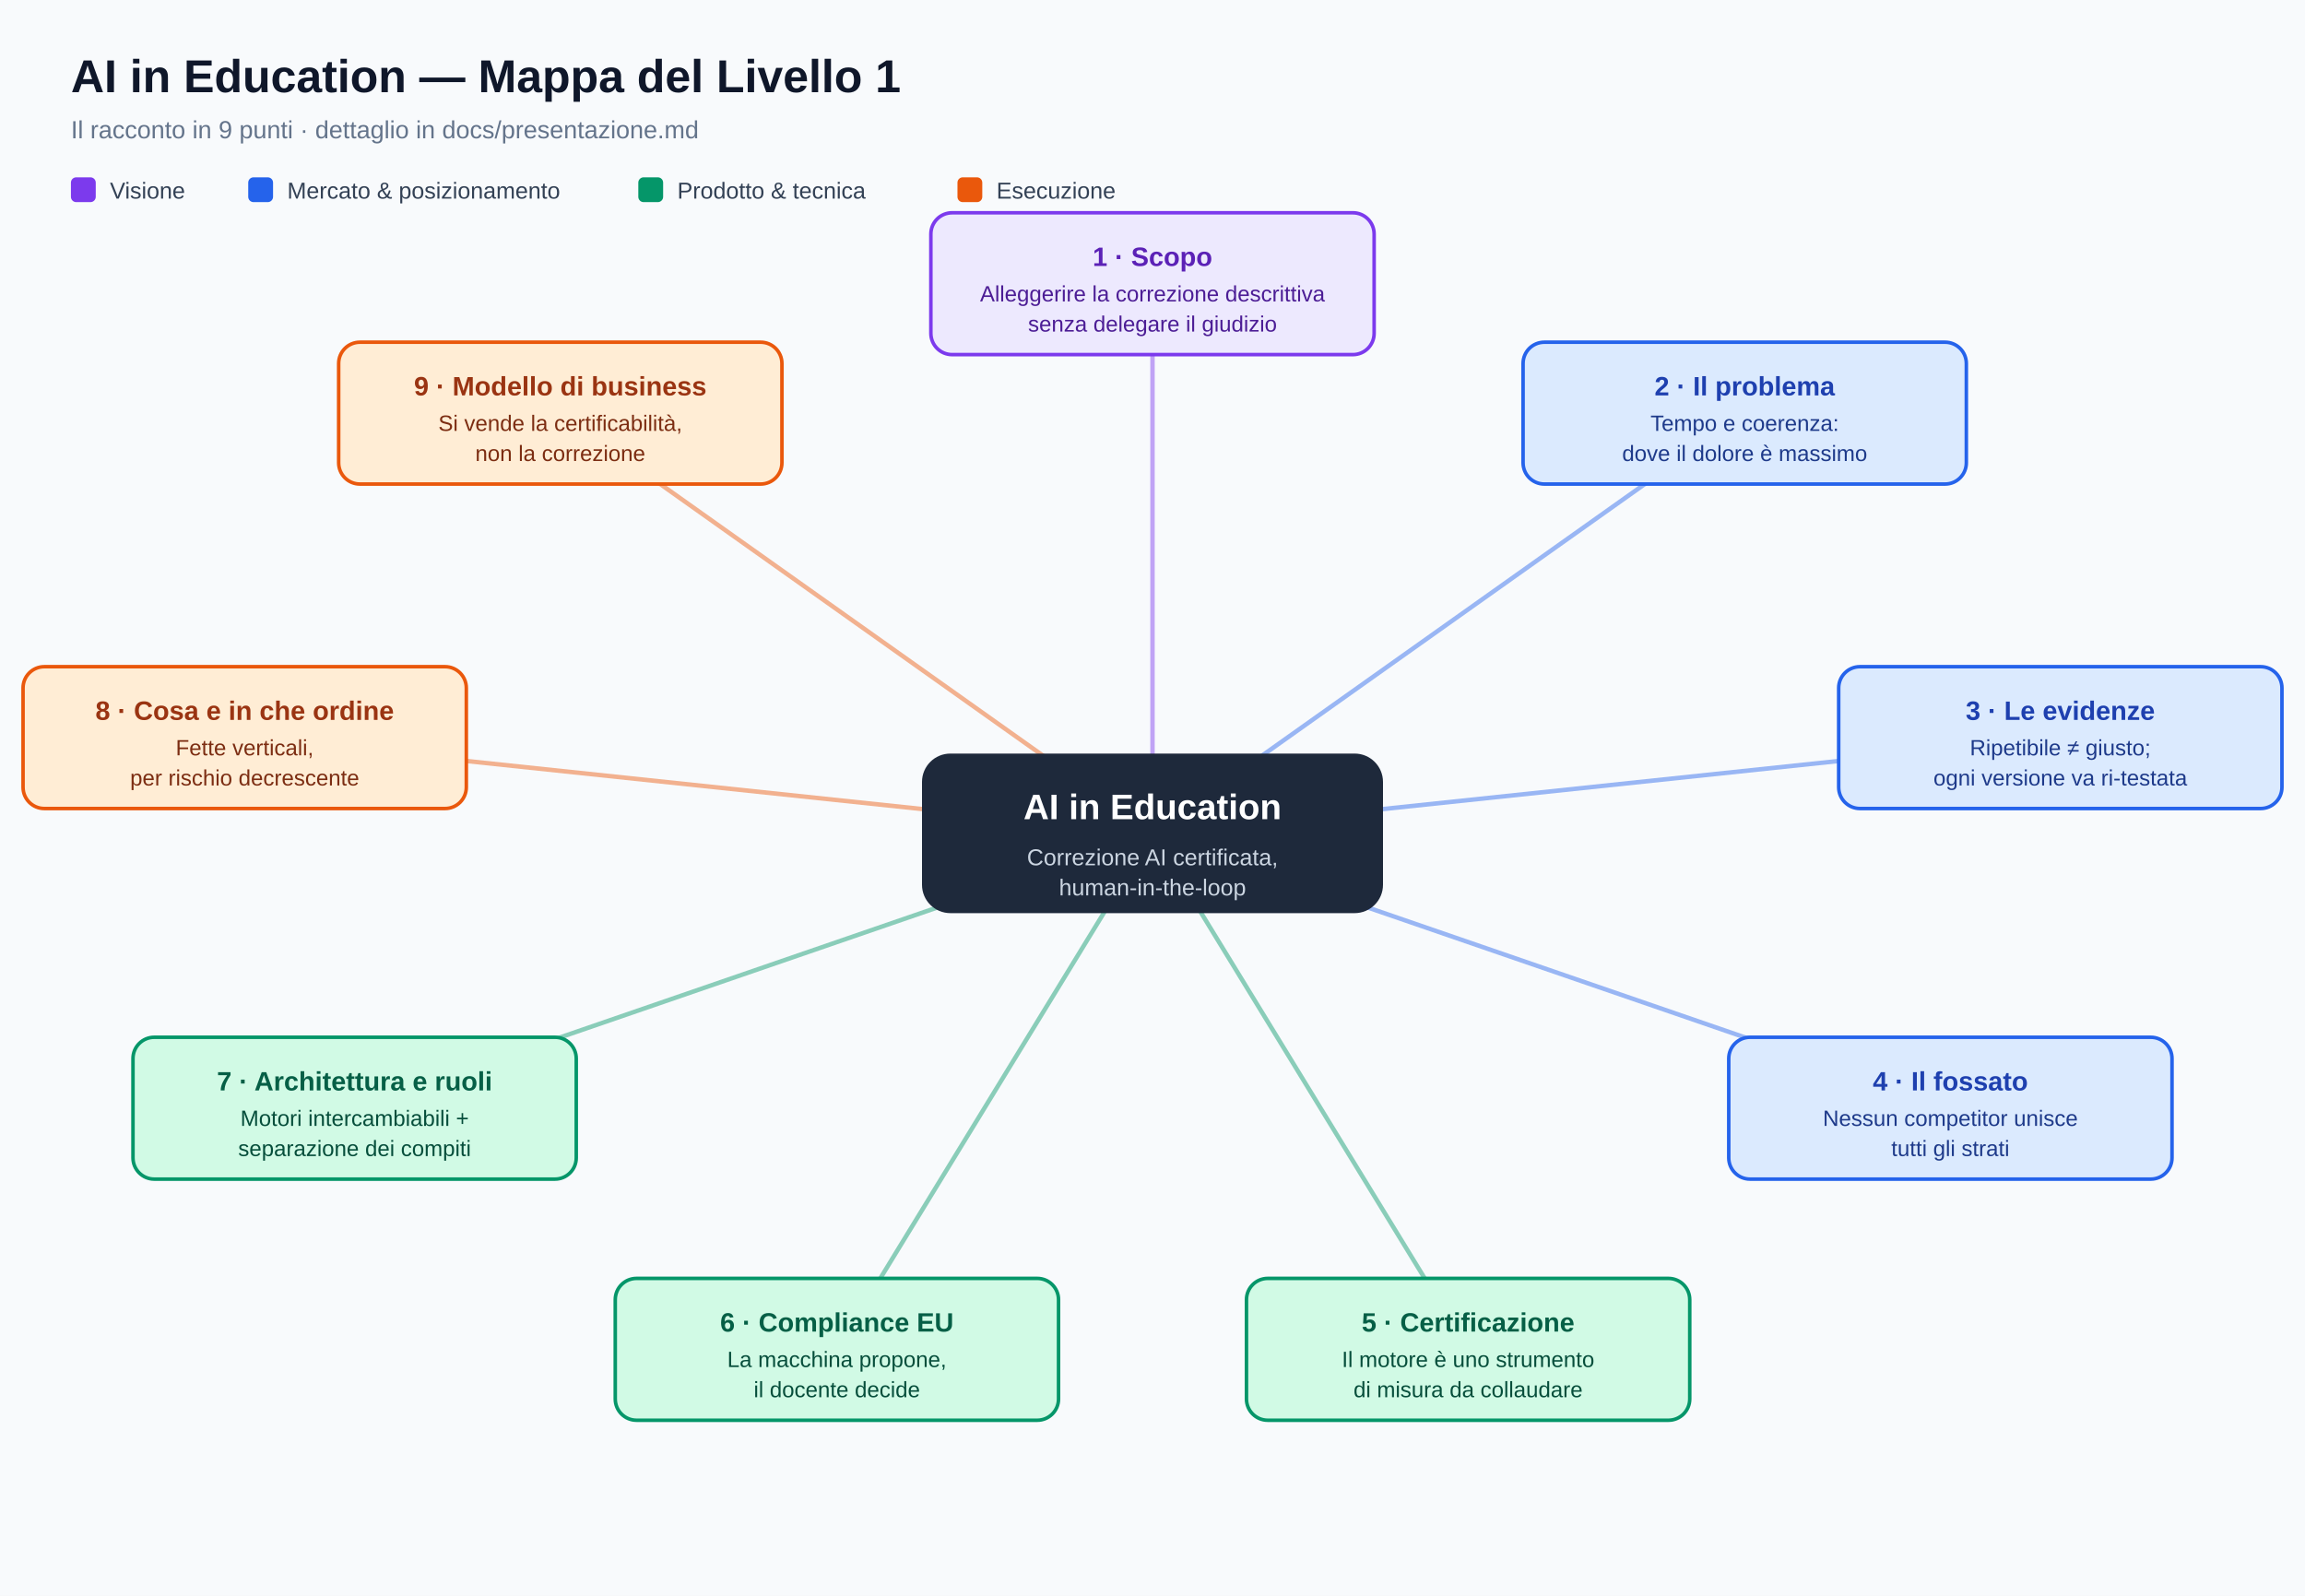
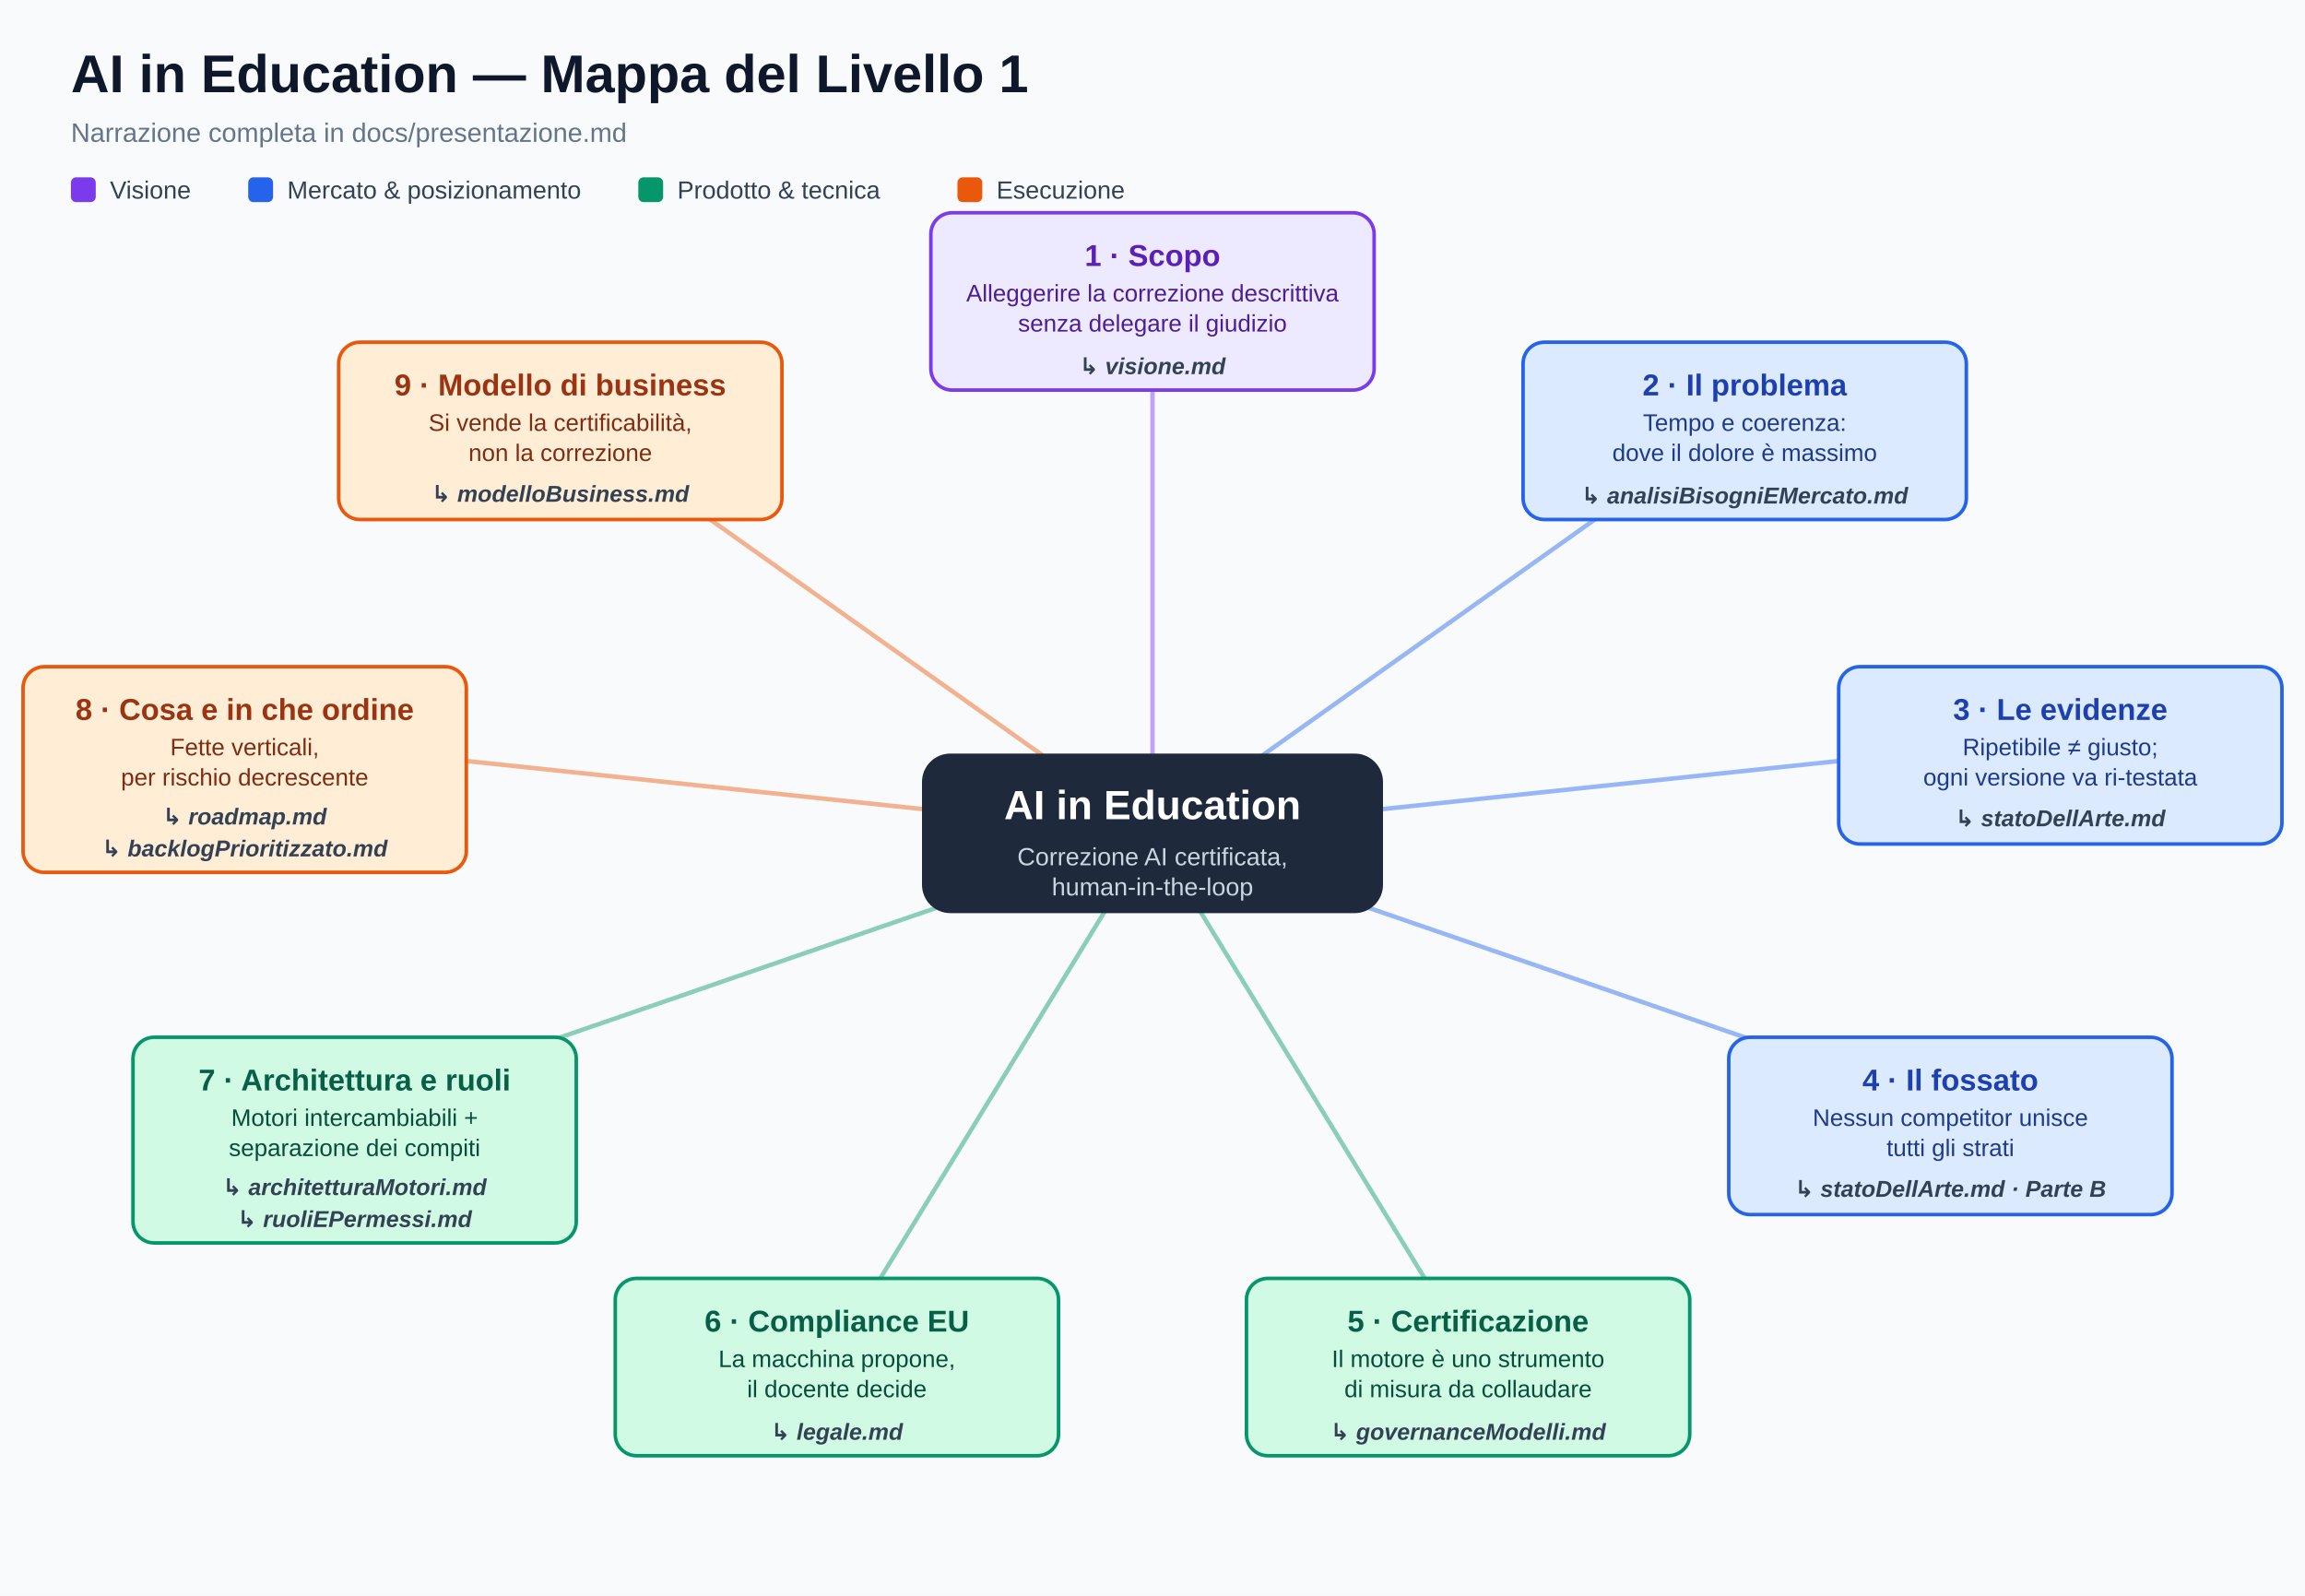
<svg xmlns="http://www.w3.org/2000/svg" viewBox="0 0 1300 900" font-family="Segoe UI, Arial, sans-serif">
  <rect x="0" y="0" width="1300" height="900" fill="#f8fafc" />
-   <text x="40" y="52" font-size="26" font-weight="700" fill="#0f172a">AI in Education — Mappa del Livello 1</text>
-   <text x="40" y="78" font-size="14" fill="#64748b">Il racconto in 9 punti · dettaglio in docs/presentazione.md</text>
-   <g font-size="13" fill="#334155">
+   <text x="40" y="52" font-size="30" font-weight="700" fill="#0f172a">AI in Education — Mappa del Livello 1</text>
+   <text x="40" y="80" font-size="15" fill="#64748b">Narrazione completa in docs/presentazione.md</text>
+   <g font-size="14" fill="#334155">
    <rect x="40" y="100" width="14" height="14" rx="3" fill="#7c3aed" />
    <text x="62" y="112">Visione</text>
    <rect x="140" y="100" width="14" height="14" rx="3" fill="#2563eb" />
    <text x="162" y="112">Mercato &amp; posizionamento</text>
    <rect x="360" y="100" width="14" height="14" rx="3" fill="#059669" />
    <text x="382" y="112">Prodotto &amp; tecnica</text>
    <rect x="540" y="100" width="14" height="14" rx="3" fill="#ea580c" />
    <text x="562" y="112">Esecuzione</text>
  </g>
  <g stroke-width="2.5" fill="none" opacity="0.45">
    <line x1="650" y1="470" x2="650" y2="160" stroke="#7c3aed" />
    <line x1="650" y1="470" x2="984" y2="233" stroke="#2563eb" />
    <line x1="650" y1="470" x2="1162" y2="416" stroke="#2563eb" />
    <line x1="650" y1="470" x2="1100" y2="625" stroke="#2563eb" />
    <line x1="650" y1="470" x2="828" y2="761" stroke="#059669" />
    <line x1="650" y1="470" x2="472" y2="761" stroke="#059669" />
    <line x1="650" y1="470" x2="200" y2="625" stroke="#059669" />
    <line x1="650" y1="470" x2="138" y2="416" stroke="#ea580c" />
    <line x1="650" y1="470" x2="316" y2="233" stroke="#ea580c" />
  </g>
  <rect x="520" y="425" width="260" height="90" rx="16" fill="#1e293b" />
-   <text x="650" y="462" text-anchor="middle" font-size="20" font-weight="700" fill="#ffffff">AI in Education</text>
-   <text x="650" y="488" text-anchor="middle" font-size="13" fill="#cbd5e1">Correzione AI certificata,</text>
-   <text x="650" y="505" text-anchor="middle" font-size="13" fill="#cbd5e1">human-in-the-loop</text>
+   <text x="650" y="462" text-anchor="middle" font-size="23" font-weight="700" fill="#ffffff">AI in Education</text>
+   <text x="650" y="488" text-anchor="middle" font-size="14" fill="#cbd5e1">Correzione AI certificata,</text>
+   <text x="650" y="505" text-anchor="middle" font-size="14" fill="#cbd5e1">human-in-the-loop</text>
  <g>
-     <rect x="525" y="120" width="250" height="80" rx="12" fill="#ede9fe" stroke="#7c3aed" stroke-width="2" />
-     <text x="650" y="150" text-anchor="middle" font-size="15" font-weight="700" fill="#5b21b6">1 · Scopo</text>
-     <text x="650" y="170" text-anchor="middle" font-size="12.5" fill="#4c1d95">Alleggerire la correzione descrittiva</text>
-     <text x="650" y="187" text-anchor="middle" font-size="12.5" fill="#4c1d95">senza delegare il giudizio</text>
+     <rect x="525" y="120" width="250" height="100" rx="12" fill="#ede9fe" stroke="#7c3aed" stroke-width="2" />
+     <text x="650" y="150" text-anchor="middle" font-size="17" font-weight="700" fill="#5b21b6">1 · Scopo</text>
+     <text x="650" y="170" text-anchor="middle" font-size="13.5" fill="#4c1d95">Alleggerire la correzione descrittiva</text>
+     <text x="650" y="187" text-anchor="middle" font-size="13.5" fill="#4c1d95">senza delegare il giudizio</text>
+     <text x="650" y="211" text-anchor="middle" font-size="13" font-weight="600" font-style="italic" fill="#334155">↳ visione.md</text>
  </g>
  <g>
-     <rect x="859" y="193" width="250" height="80" rx="12" fill="#dbeafe" stroke="#2563eb" stroke-width="2" />
-     <text x="984" y="223" text-anchor="middle" font-size="15" font-weight="700" fill="#1e40af">2 · Il problema</text>
-     <text x="984" y="243" text-anchor="middle" font-size="12.5" fill="#1e3a8a">Tempo e coerenza:</text>
-     <text x="984" y="260" text-anchor="middle" font-size="12.5" fill="#1e3a8a">dove il dolore è massimo</text>
+     <rect x="859" y="193" width="250" height="100" rx="12" fill="#dbeafe" stroke="#2563eb" stroke-width="2" />
+     <text x="984" y="223" text-anchor="middle" font-size="17" font-weight="700" fill="#1e40af">2 · Il problema</text>
+     <text x="984" y="243" text-anchor="middle" font-size="13.5" fill="#1e3a8a">Tempo e coerenza:</text>
+     <text x="984" y="260" text-anchor="middle" font-size="13.5" fill="#1e3a8a">dove il dolore è massimo</text>
+     <text x="984" y="284" text-anchor="middle" font-size="13" font-weight="600" font-style="italic" fill="#334155">↳ analisiBisogniEMercato.md</text>
  </g>
  <g>
-     <rect x="1037" y="376" width="250" height="80" rx="12" fill="#dbeafe" stroke="#2563eb" stroke-width="2" />
-     <text x="1162" y="406" text-anchor="middle" font-size="15" font-weight="700" fill="#1e40af">3 · Le evidenze</text>
-     <text x="1162" y="426" text-anchor="middle" font-size="12.5" fill="#1e3a8a">Ripetibile ≠ giusto;</text>
-     <text x="1162" y="443" text-anchor="middle" font-size="12.5" fill="#1e3a8a">ogni versione va ri-testata</text>
+     <rect x="1037" y="376" width="250" height="100" rx="12" fill="#dbeafe" stroke="#2563eb" stroke-width="2" />
+     <text x="1162" y="406" text-anchor="middle" font-size="17" font-weight="700" fill="#1e40af">3 · Le evidenze</text>
+     <text x="1162" y="426" text-anchor="middle" font-size="13.5" fill="#1e3a8a">Ripetibile ≠ giusto;</text>
+     <text x="1162" y="443" text-anchor="middle" font-size="13.5" fill="#1e3a8a">ogni versione va ri-testata</text>
+     <text x="1162" y="466" text-anchor="middle" font-size="13" font-weight="600" font-style="italic" fill="#334155">↳ statoDellArte.md</text>
  </g>
  <g>
-     <rect x="975" y="585" width="250" height="80" rx="12" fill="#dbeafe" stroke="#2563eb" stroke-width="2" />
-     <text x="1100" y="615" text-anchor="middle" font-size="15" font-weight="700" fill="#1e40af">4 · Il fossato</text>
-     <text x="1100" y="635" text-anchor="middle" font-size="12.5" fill="#1e3a8a">Nessun competitor unisce</text>
-     <text x="1100" y="652" text-anchor="middle" font-size="12.5" fill="#1e3a8a">tutti gli strati</text>
+     <rect x="975" y="585" width="250" height="100" rx="12" fill="#dbeafe" stroke="#2563eb" stroke-width="2" />
+     <text x="1100" y="615" text-anchor="middle" font-size="17" font-weight="700" fill="#1e40af">4 · Il fossato</text>
+     <text x="1100" y="635" text-anchor="middle" font-size="13.5" fill="#1e3a8a">Nessun competitor unisce</text>
+     <text x="1100" y="652" text-anchor="middle" font-size="13.5" fill="#1e3a8a">tutti gli strati</text>
+     <text x="1100" y="675" text-anchor="middle" font-size="13" font-weight="600" font-style="italic" fill="#334155">↳ statoDellArte.md · Parte B</text>
  </g>
  <g>
-     <rect x="703" y="721" width="250" height="80" rx="12" fill="#d1fae5" stroke="#059669" stroke-width="2" />
-     <text x="828" y="751" text-anchor="middle" font-size="15" font-weight="700" fill="#065f46">5 · Certificazione</text>
-     <text x="828" y="771" text-anchor="middle" font-size="12.5" fill="#064e3b">Il motore è uno strumento</text>
-     <text x="828" y="788" text-anchor="middle" font-size="12.5" fill="#064e3b">di misura da collaudare</text>
+     <rect x="703" y="721" width="250" height="100" rx="12" fill="#d1fae5" stroke="#059669" stroke-width="2" />
+     <text x="828" y="751" text-anchor="middle" font-size="17" font-weight="700" fill="#065f46">5 · Certificazione</text>
+     <text x="828" y="771" text-anchor="middle" font-size="13.5" fill="#064e3b">Il motore è uno strumento</text>
+     <text x="828" y="788" text-anchor="middle" font-size="13.5" fill="#064e3b">di misura da collaudare</text>
+     <text x="828" y="812" text-anchor="middle" font-size="13" font-weight="600" font-style="italic" fill="#334155">↳ governanceModelli.md</text>
  </g>
  <g>
-     <rect x="347" y="721" width="250" height="80" rx="12" fill="#d1fae5" stroke="#059669" stroke-width="2" />
-     <text x="472" y="751" text-anchor="middle" font-size="15" font-weight="700" fill="#065f46">6 · Compliance EU</text>
-     <text x="472" y="771" text-anchor="middle" font-size="12.5" fill="#064e3b">La macchina propone,</text>
-     <text x="472" y="788" text-anchor="middle" font-size="12.5" fill="#064e3b">il docente decide</text>
+     <rect x="347" y="721" width="250" height="100" rx="12" fill="#d1fae5" stroke="#059669" stroke-width="2" />
+     <text x="472" y="751" text-anchor="middle" font-size="17" font-weight="700" fill="#065f46">6 · Compliance EU</text>
+     <text x="472" y="771" text-anchor="middle" font-size="13.5" fill="#064e3b">La macchina propone,</text>
+     <text x="472" y="788" text-anchor="middle" font-size="13.5" fill="#064e3b">il docente decide</text>
+     <text x="472" y="812" text-anchor="middle" font-size="13" font-weight="600" font-style="italic" fill="#334155">↳ legale.md</text>
  </g>
  <g>
-     <rect x="75" y="585" width="250" height="80" rx="12" fill="#d1fae5" stroke="#059669" stroke-width="2" />
-     <text x="200" y="615" text-anchor="middle" font-size="15" font-weight="700" fill="#065f46">7 · Architettura e ruoli</text>
-     <text x="200" y="635" text-anchor="middle" font-size="12.5" fill="#064e3b">Motori intercambiabili +</text>
-     <text x="200" y="652" text-anchor="middle" font-size="12.5" fill="#064e3b">separazione dei compiti</text>
+     <rect x="75" y="585" width="250" height="116" rx="12" fill="#d1fae5" stroke="#059669" stroke-width="2" />
+     <text x="200" y="615" text-anchor="middle" font-size="17" font-weight="700" fill="#065f46">7 · Architettura e ruoli</text>
+     <text x="200" y="635" text-anchor="middle" font-size="13.5" fill="#064e3b">Motori intercambiabili +</text>
+     <text x="200" y="652" text-anchor="middle" font-size="13.5" fill="#064e3b">separazione dei compiti</text>
+     <text x="200" y="674" text-anchor="middle" font-size="13" font-weight="600" font-style="italic" fill="#334155">↳ architetturaMotori.md</text>
+     <text x="200" y="692" text-anchor="middle" font-size="13" font-weight="600" font-style="italic" fill="#334155">↳ ruoliEPermessi.md</text>
  </g>
  <g>
-     <rect x="13" y="376" width="250" height="80" rx="12" fill="#ffedd5" stroke="#ea580c" stroke-width="2" />
-     <text x="138" y="406" text-anchor="middle" font-size="15" font-weight="700" fill="#9a3412">8 · Cosa e in che ordine</text>
-     <text x="138" y="426" text-anchor="middle" font-size="12.5" fill="#7c2d12">Fette verticali,</text>
-     <text x="138" y="443" text-anchor="middle" font-size="12.5" fill="#7c2d12">per rischio decrescente</text>
+     <rect x="13" y="376" width="250" height="116" rx="12" fill="#ffedd5" stroke="#ea580c" stroke-width="2" />
+     <text x="138" y="406" text-anchor="middle" font-size="17" font-weight="700" fill="#9a3412">8 · Cosa e in che ordine</text>
+     <text x="138" y="426" text-anchor="middle" font-size="13.5" fill="#7c2d12">Fette verticali,</text>
+     <text x="138" y="443" text-anchor="middle" font-size="13.5" fill="#7c2d12">per rischio decrescente</text>
+     <text x="138" y="465" text-anchor="middle" font-size="13" font-weight="600" font-style="italic" fill="#334155">↳ roadmap.md</text>
+     <text x="138" y="483" text-anchor="middle" font-size="13" font-weight="600" font-style="italic" fill="#334155">↳ backlogPrioritizzato.md</text>
  </g>
  <g>
-     <rect x="191" y="193" width="250" height="80" rx="12" fill="#ffedd5" stroke="#ea580c" stroke-width="2" />
-     <text x="316" y="223" text-anchor="middle" font-size="15" font-weight="700" fill="#9a3412">9 · Modello di business</text>
-     <text x="316" y="243" text-anchor="middle" font-size="12.5" fill="#7c2d12">Si vende la certificabilità,</text>
-     <text x="316" y="260" text-anchor="middle" font-size="12.5" fill="#7c2d12">non la correzione</text>
+     <rect x="191" y="193" width="250" height="100" rx="12" fill="#ffedd5" stroke="#ea580c" stroke-width="2" />
+     <text x="316" y="223" text-anchor="middle" font-size="17" font-weight="700" fill="#9a3412">9 · Modello di business</text>
+     <text x="316" y="243" text-anchor="middle" font-size="13.5" fill="#7c2d12">Si vende la certificabilità,</text>
+     <text x="316" y="260" text-anchor="middle" font-size="13.5" fill="#7c2d12">non la correzione</text>
+     <text x="316" y="283" text-anchor="middle" font-size="13" font-weight="600" font-style="italic" fill="#334155">↳ modelloBusiness.md</text>
  </g>
</svg>
